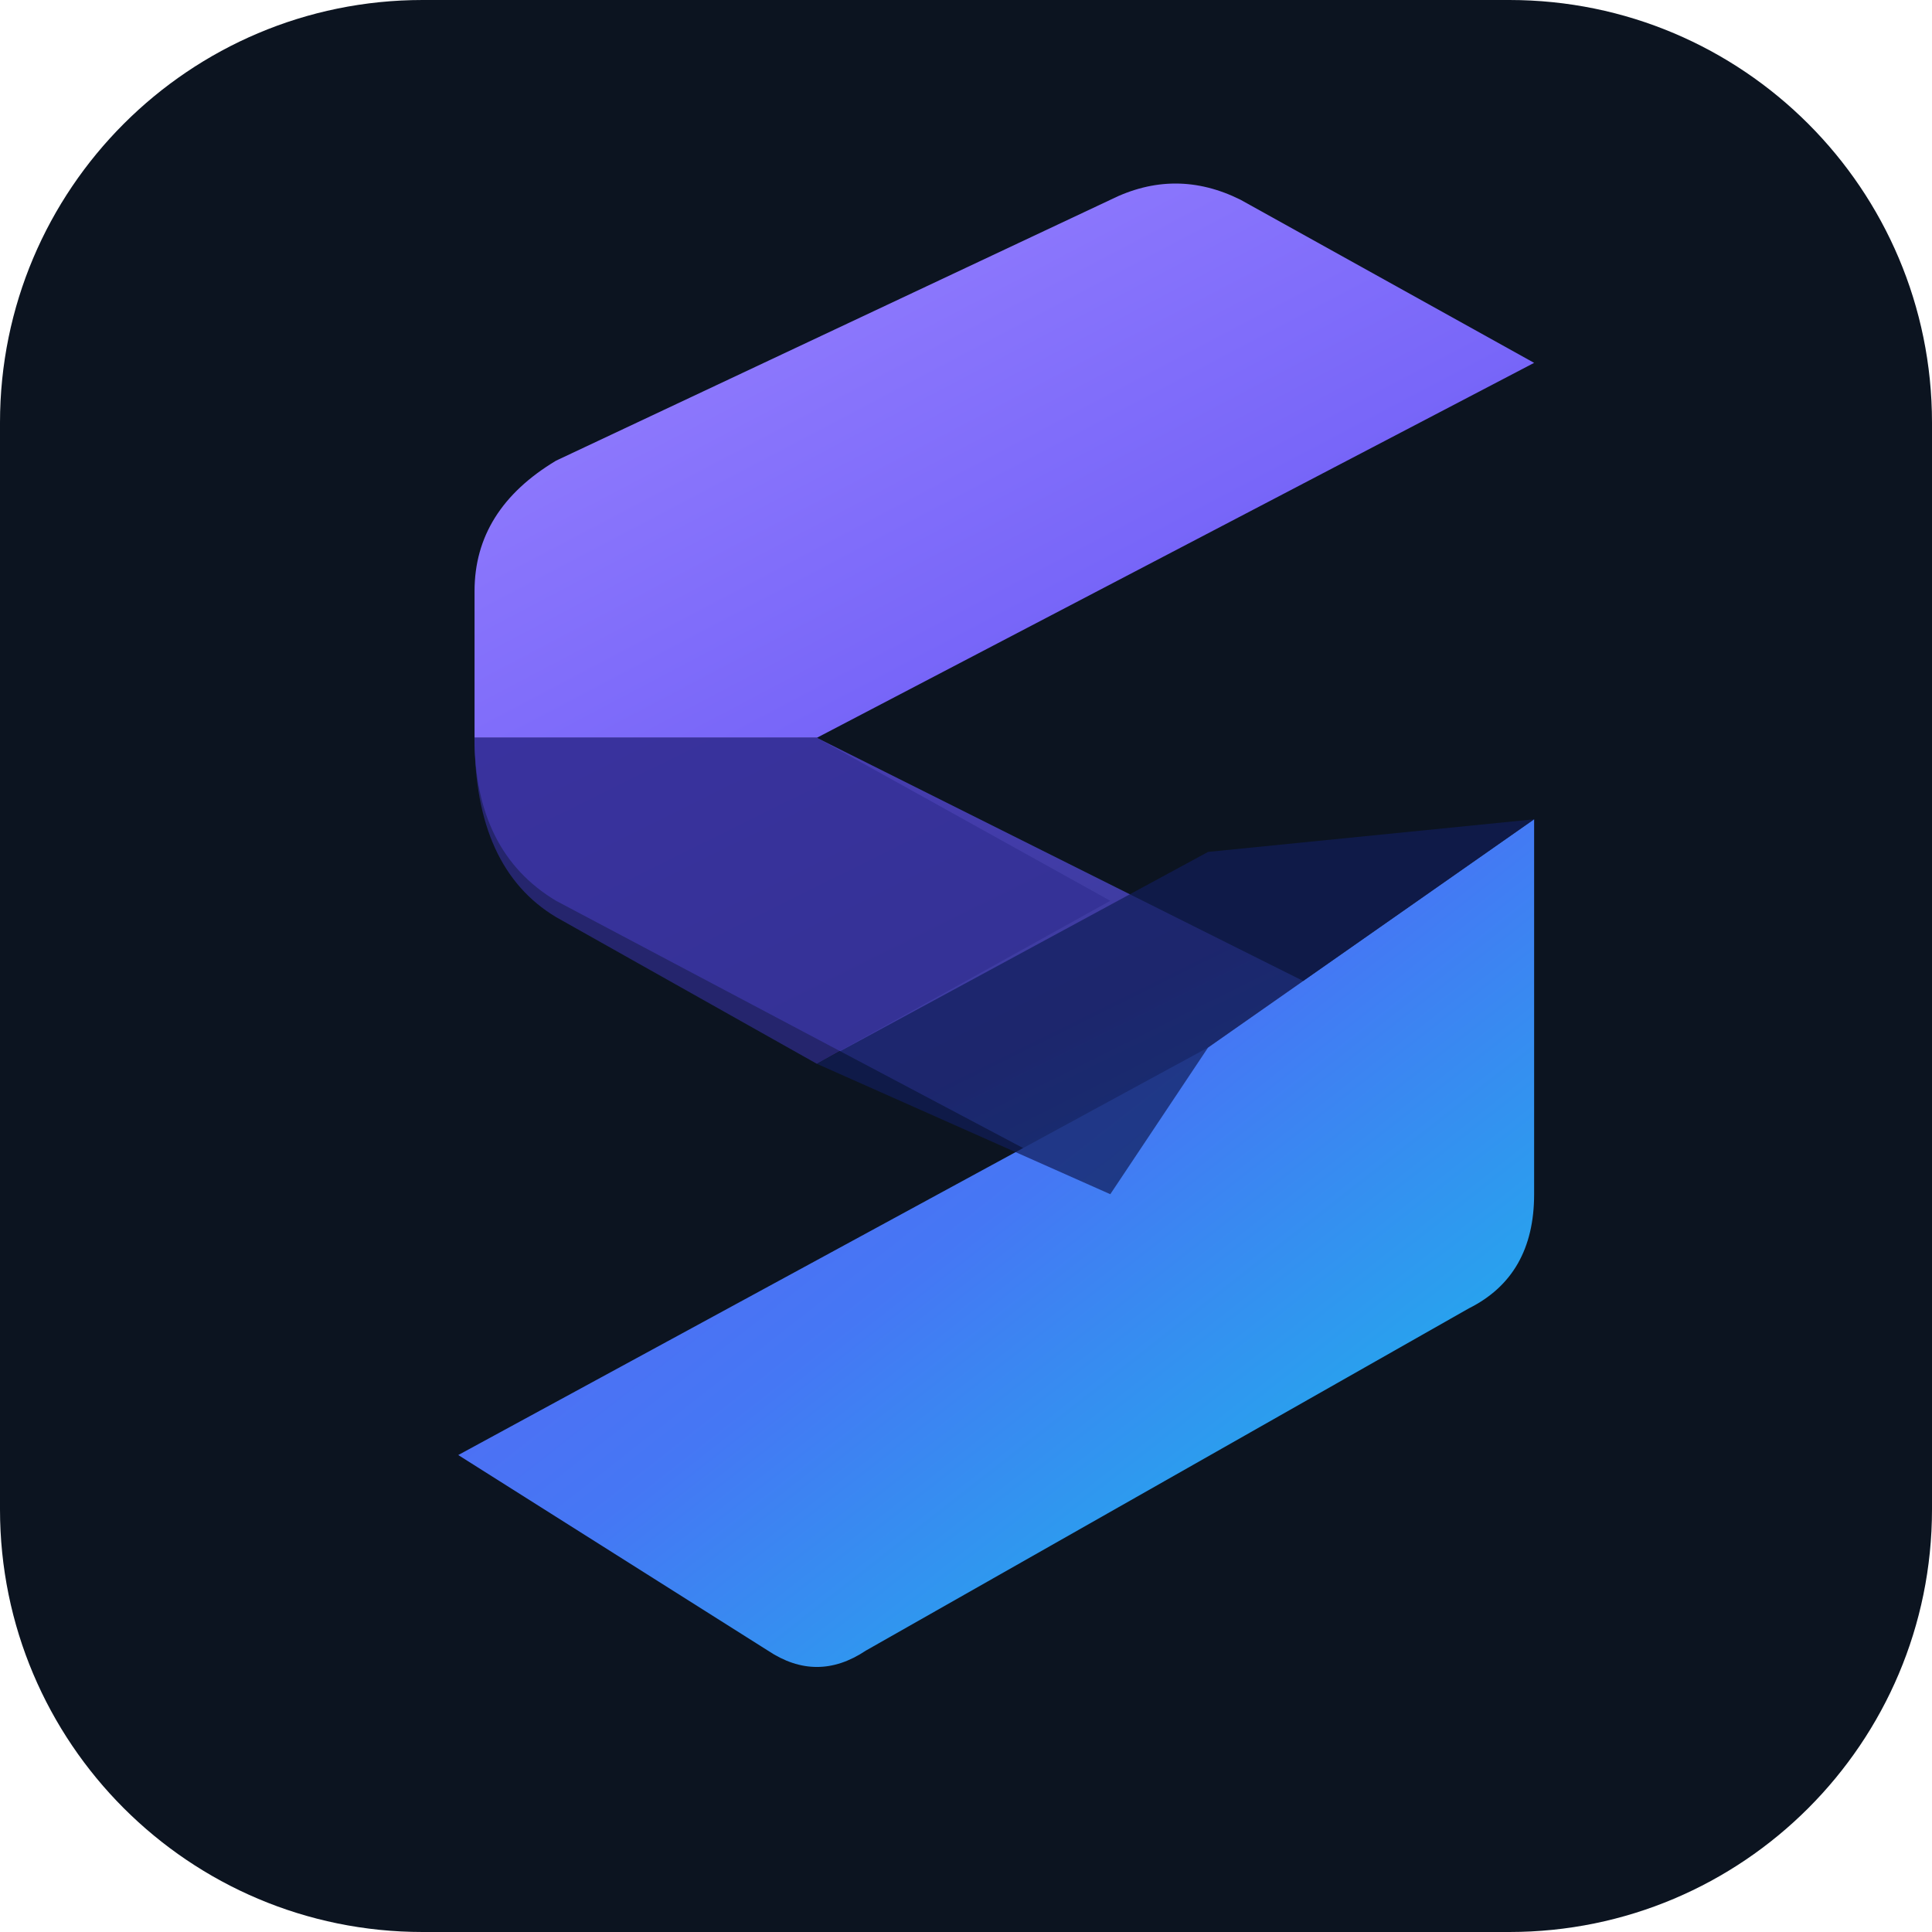
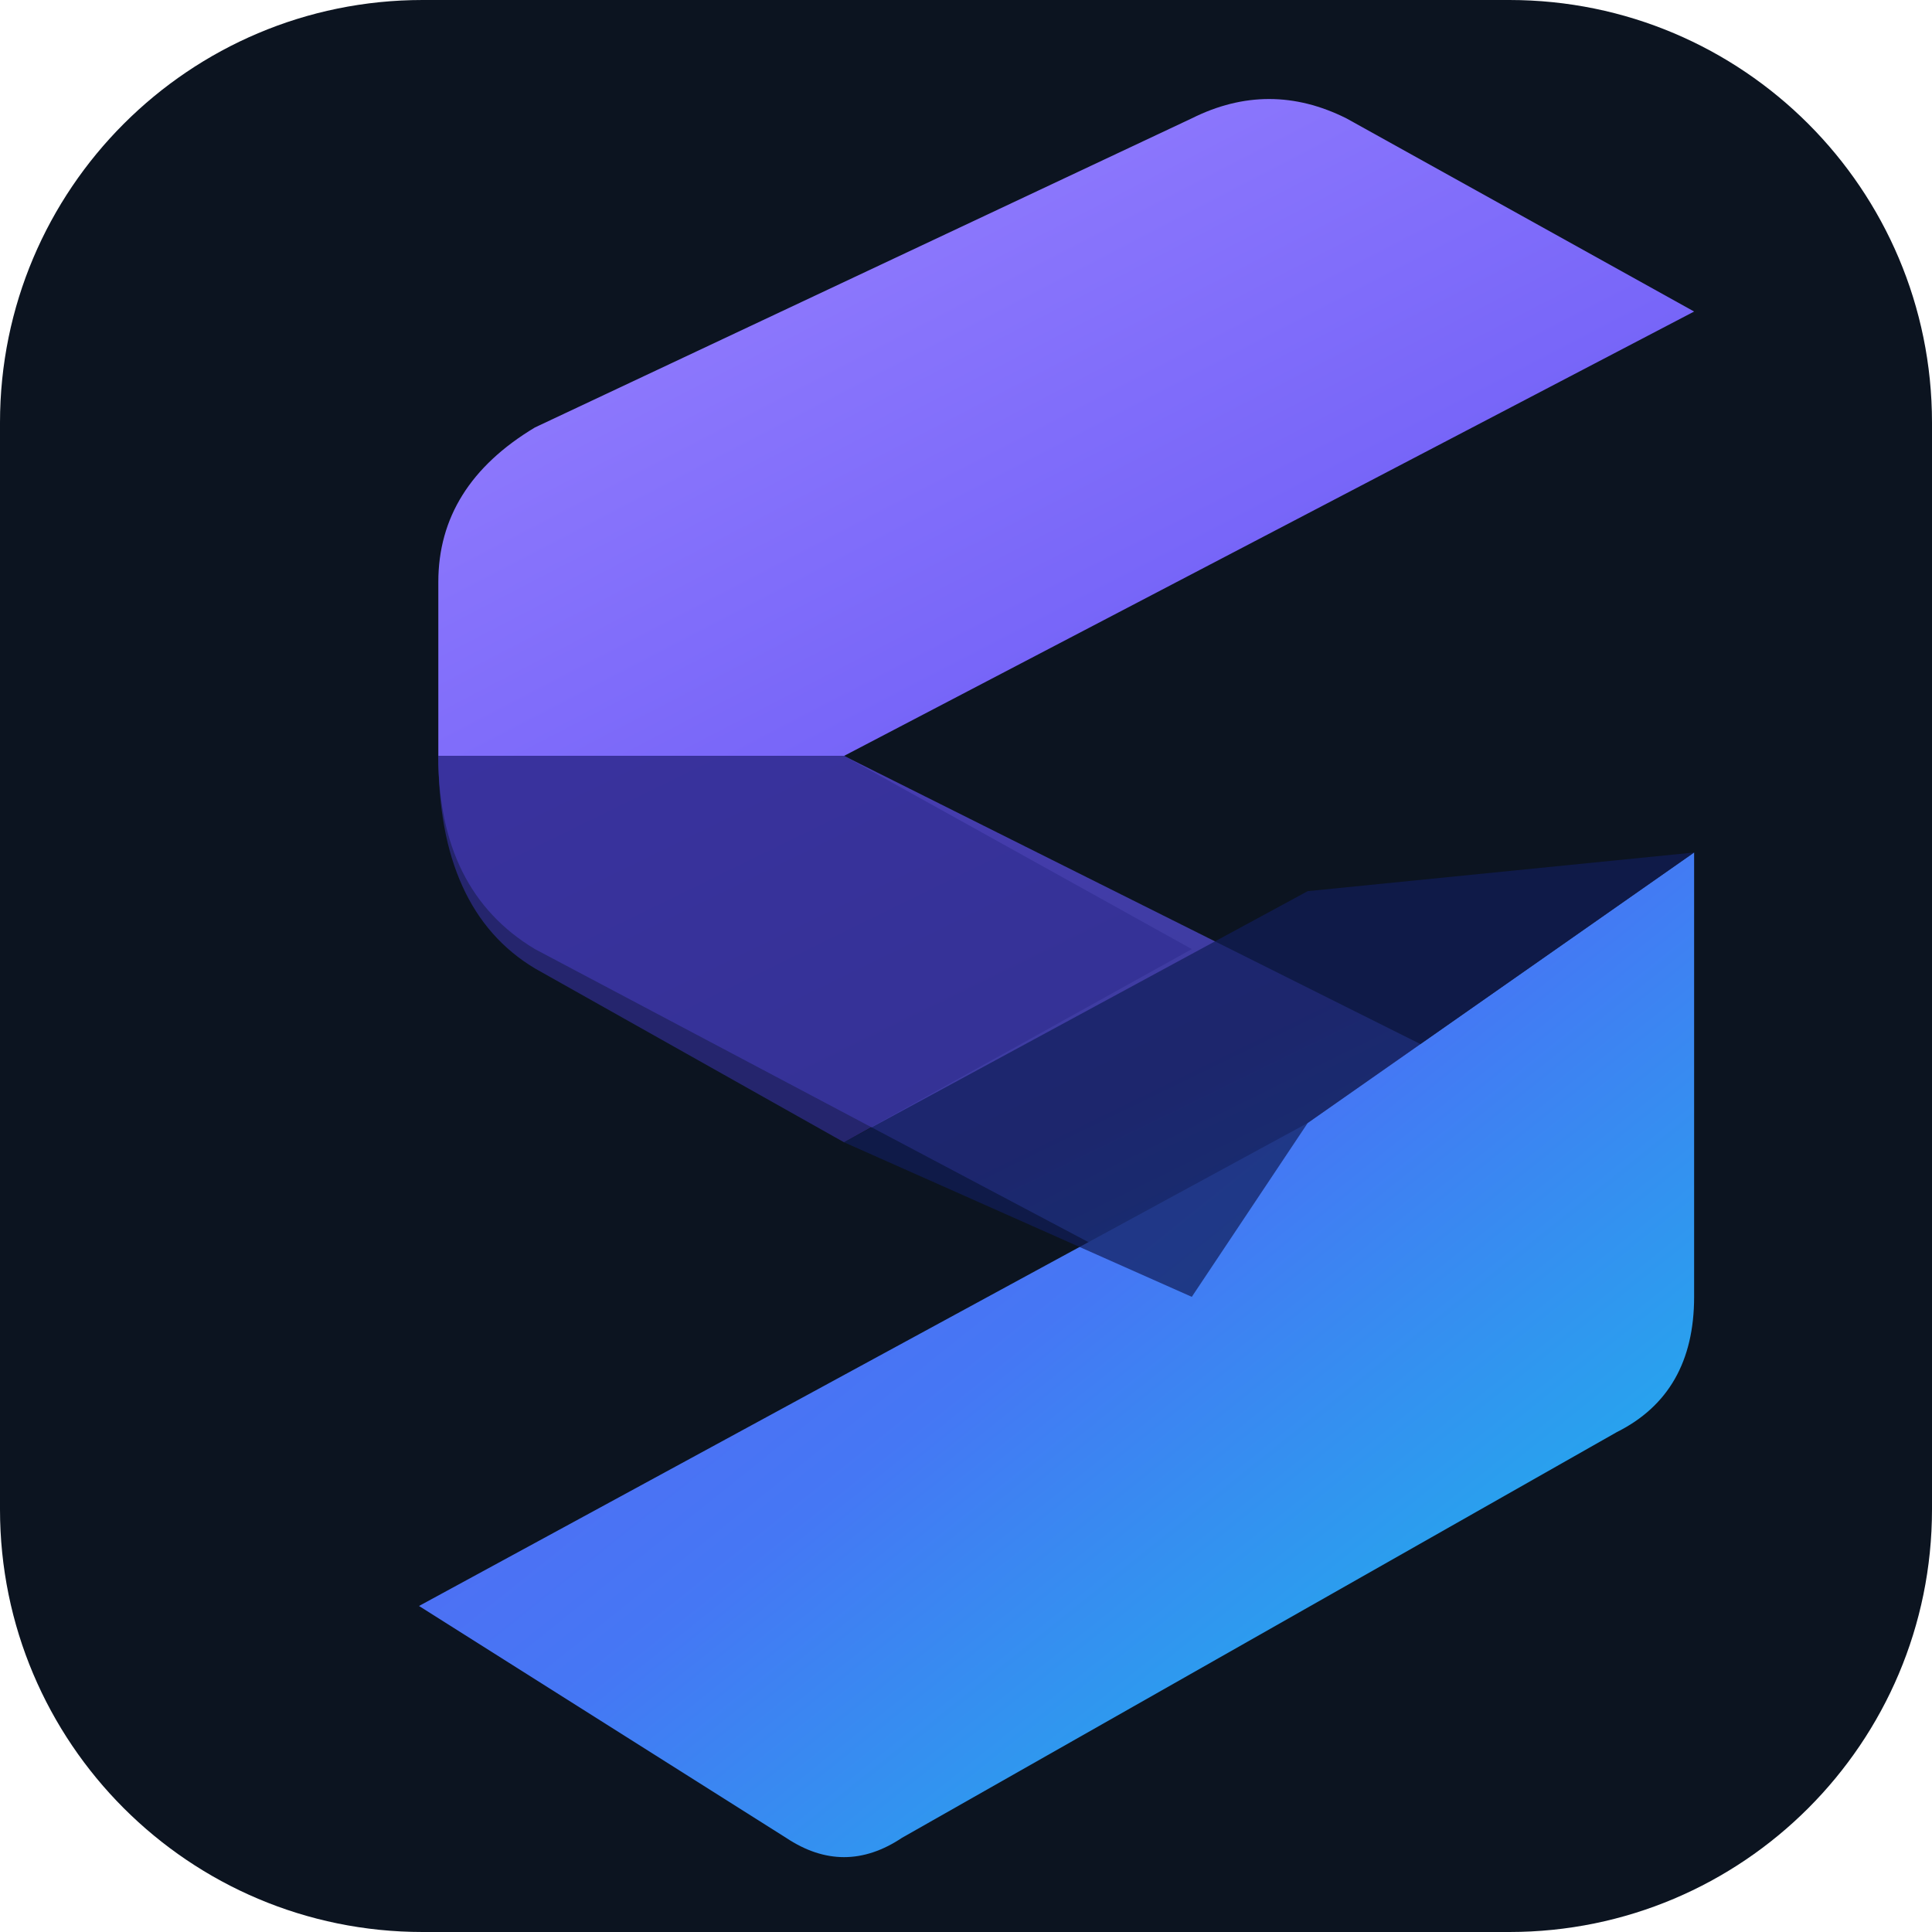
<svg xmlns="http://www.w3.org/2000/svg" width="64" height="64" viewBox="0 0 64 64">
  <rect width="64" height="64" rx="14" fill="#0C1420" />
-   <g transform="translate(6 5) scale(.54)">
+   <g transform="translate(3 2) scale(.64)">
    <defs>
      <linearGradient id="upper" x1="0" y1="0" x2="1" y2="1">
        <stop stop-color="#9C85FF" />
        <stop offset="1" stop-color="#6455F5" />
      </linearGradient>
      <linearGradient id="fold" x1="0" y1="0" x2="1" y2="1">
        <stop stop-color="#4D3DBA" />
        <stop offset=".62" stop-color="#3C3C9E" />
        <stop offset="1" stop-color="#156DAD" />
      </linearGradient>
      <linearGradient id="lower" x1="0" y1="0" x2="1" y2="1">
        <stop stop-color="#675CF3" />
        <stop offset=".48" stop-color="#4577F4" />
        <stop offset="1" stop-color="#10C6E8" />
      </linearGradient>
    </defs>
    <path d="M18 27Q18 22 23 19L57 3Q61 1 65 3L83 13L39 36L18 36Z" fill="url(#upper)" />
    <path d="M18 36L39 36L75 54L57 64L23 46Q18 43 18 36Z" fill="url(#fold)" />
    <path d="M83 41L83 64Q83 69 79 71L42 92Q39 94 36 92L17 80L63 55Z" fill="url(#lower)" />
    <path d="M18 36L39 36L57 46L39 56L23 47Q18 44 18 36Z" fill="#302E91" opacity=".68" />
    <path d="M39 56L63 43L83 41L63 55L57 64Z" fill="#101C59" opacity=".7" />
  </g>
</svg>
